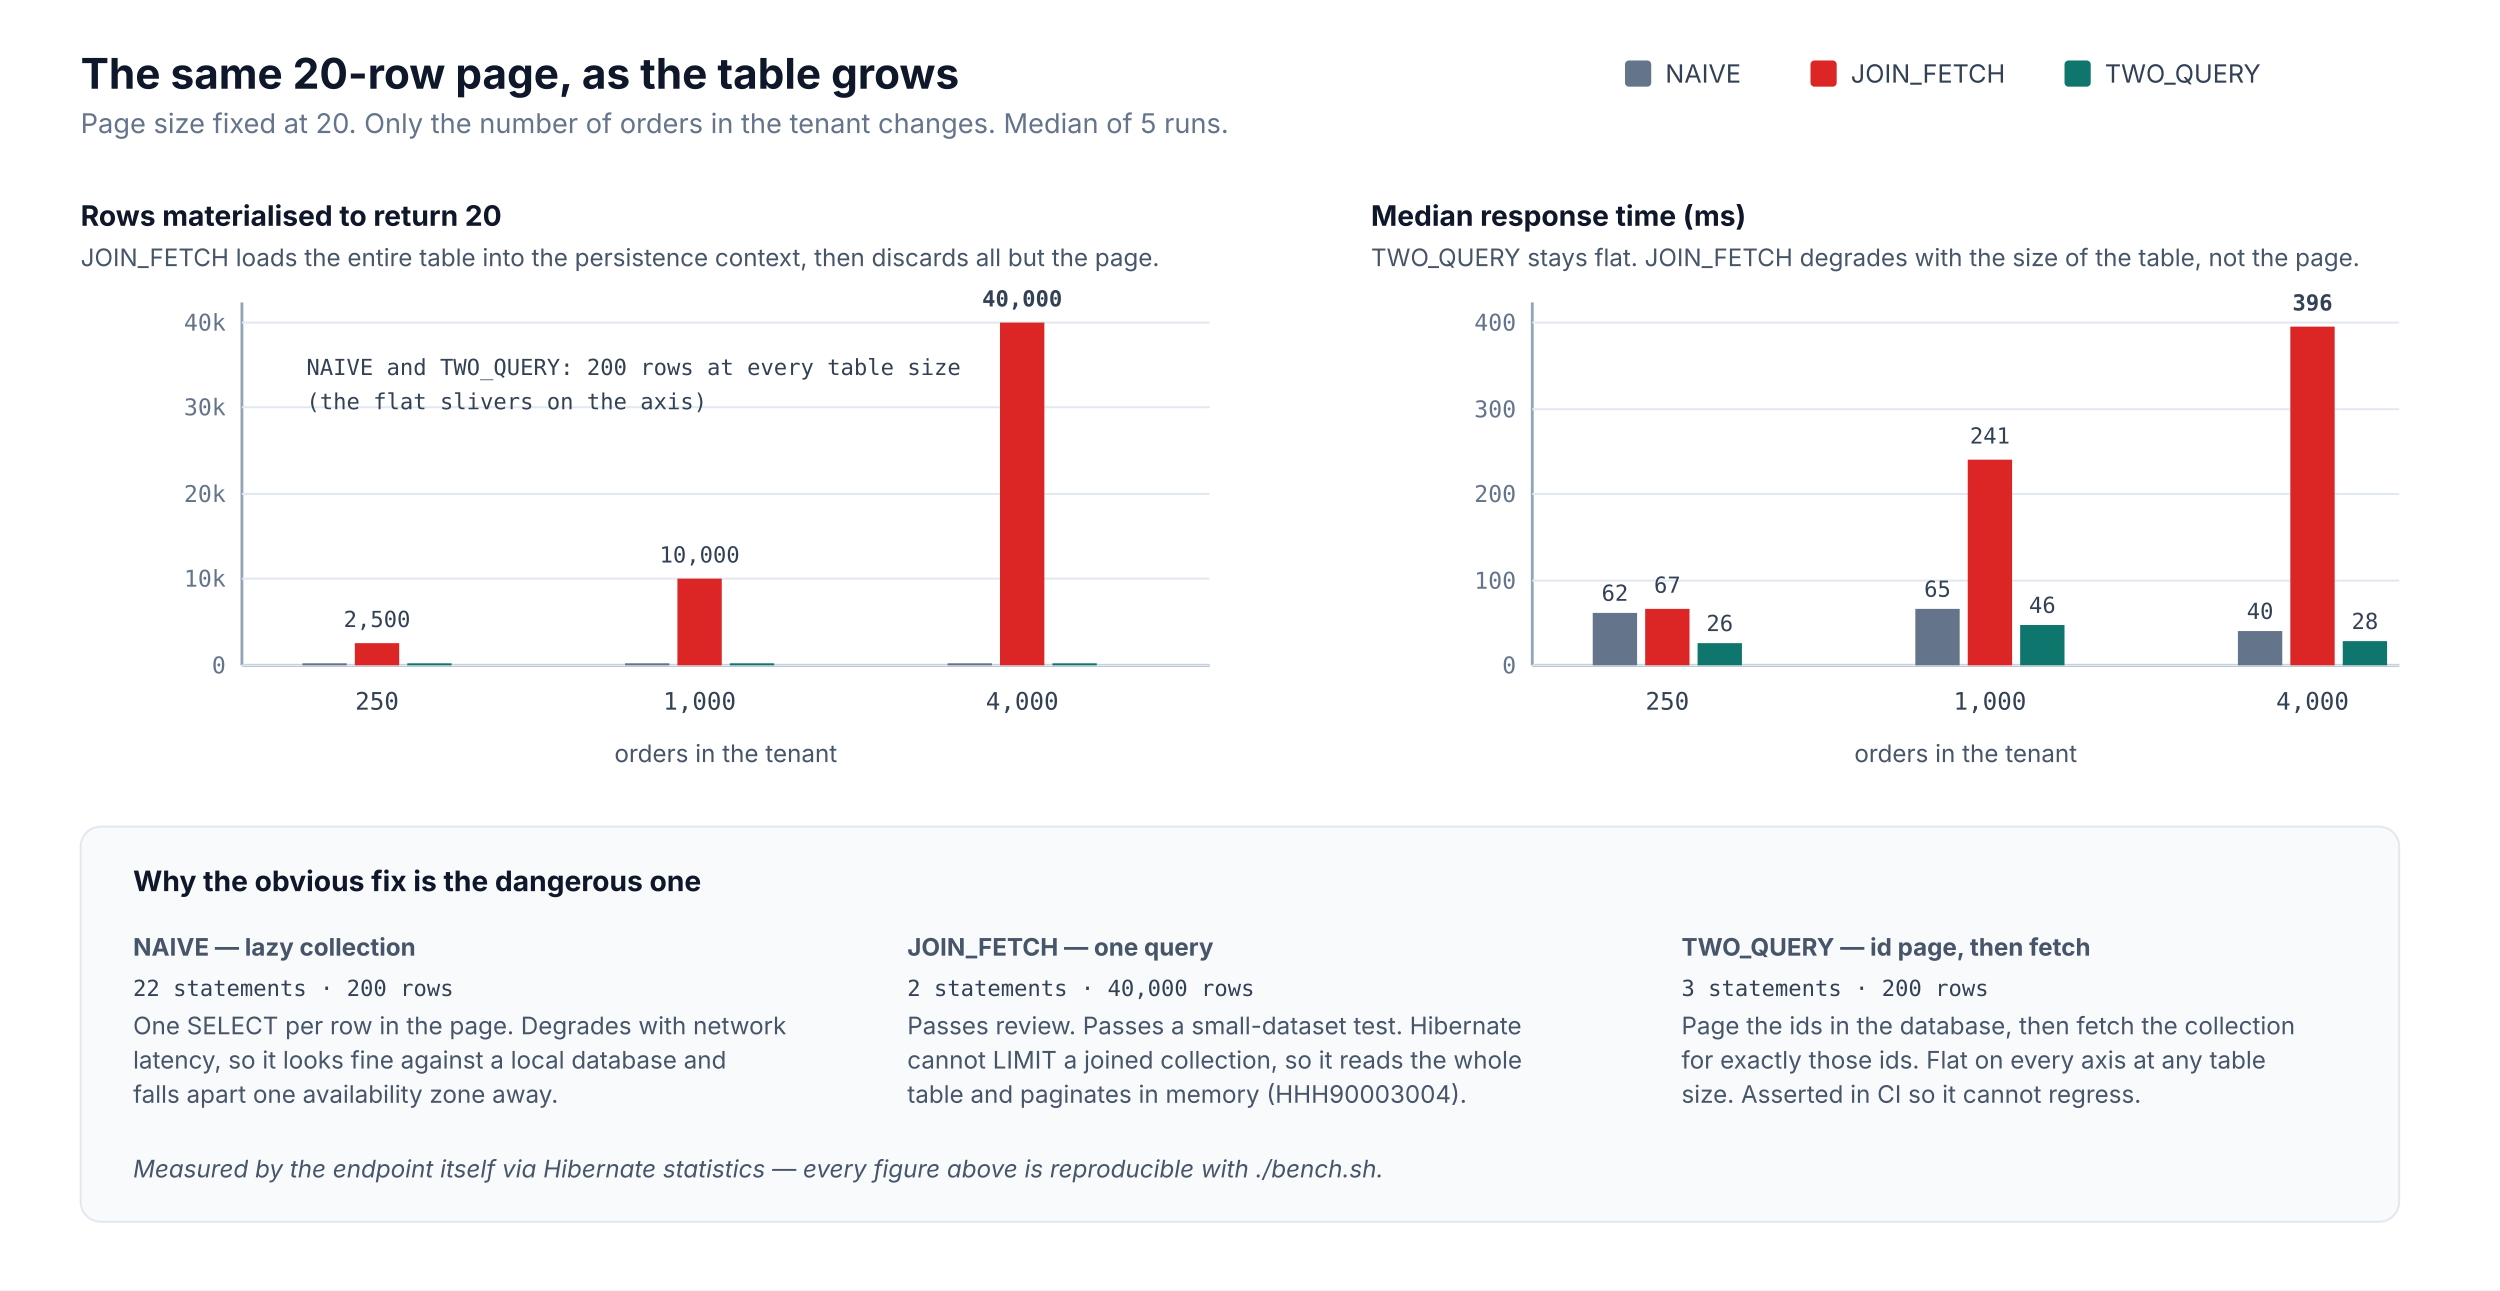
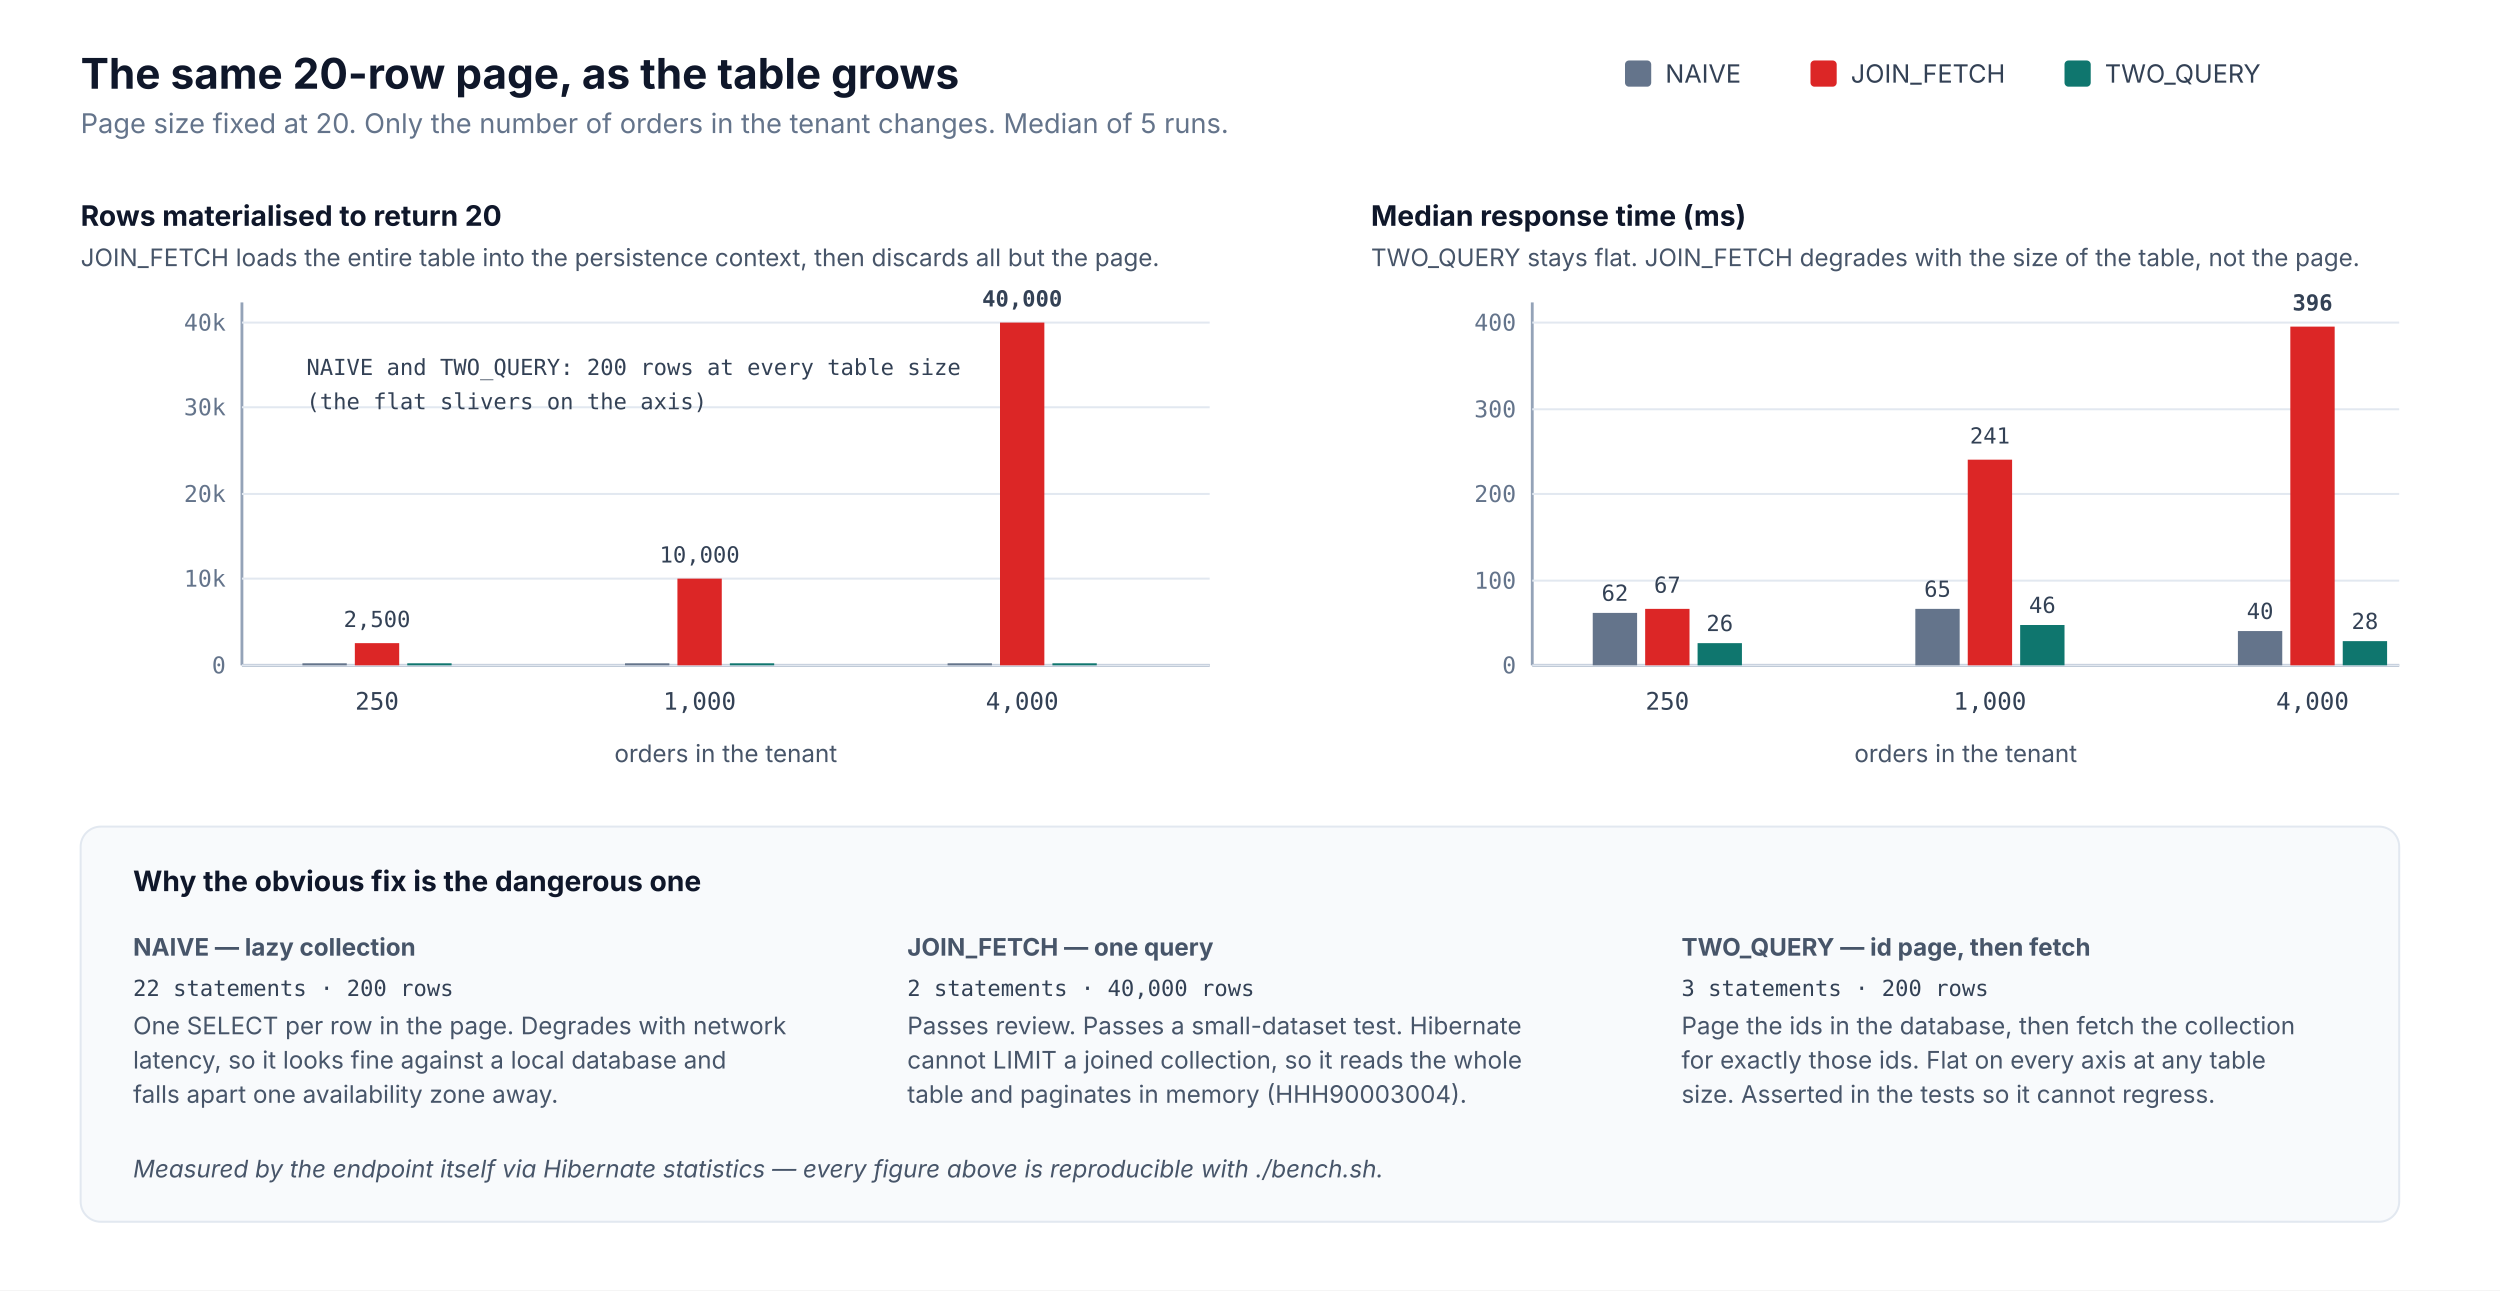
<svg xmlns="http://www.w3.org/2000/svg" width="1240" height="640" viewBox="0 0 1240 640" font-family="Inter, 'Segoe UI', Helvetica, Arial, sans-serif">
  <style>
    .hdr    { font-size: 21px; font-weight: 700; fill: #0f172a; }
    .hdrsub { font-size: 13.5px; fill: #64748b; }
    .axis   { stroke: #e2e8f0; stroke-width: 1; }
    .axisL  { stroke: #94a3b8; stroke-width: 1.4; }
    .tick   { font-size: 11.5px; fill: #64748b; font-family: 'JetBrains Mono', Menlo, Consolas, monospace; }
    .xlab   { font-size: 12px; fill: #334155; font-family: 'JetBrains Mono', Menlo, Consolas, monospace; }
    .panel  { font-size: 14px; font-weight: 650; fill: #0f172a; }
    .note   { font-size: 12px; fill: #475569; }
    .val    { font-size: 11px; fill: #334155; font-family: 'JetBrains Mono', Menlo, Consolas, monospace; }
    .lgd    { font-size: 12.5px; fill: #334155; }
  </style>
  <rect width="1240" height="640" fill="#ffffff" />
  <text x="40" y="44" class="hdr">The same 20-row page, as the table grows</text>
  <text x="40" y="66" class="hdrsub">Page size fixed at 20. Only the number of orders in the tenant changes. Median of 5 runs.</text>
  <rect x="806" y="30" width="13" height="13" fill="#64748b" rx="2" />
  <text x="826" y="41" class="lgd">NAIVE</text>
  <rect x="898" y="30" width="13" height="13" fill="#dc2626" rx="2" />
  <text x="918" y="41" class="lgd">JOIN_FETCH</text>
  <rect x="1024" y="30" width="13" height="13" fill="#0f766e" rx="2" />
  <text x="1044" y="41" class="lgd">TWO_QUERY</text>
  <text x="40" y="112" class="panel">Rows materialised to return 20</text>
  <text x="40" y="132" class="note">JOIN_FETCH loads the entire table into the persistence context, then discards all but the page.</text>
  <line x1="120" y1="150" x2="120" y2="330" class="axisL" />
  <line x1="120" y1="330" x2="600" y2="330" class="axisL" />
  <line x1="120" y1="330" x2="600" y2="330" class="axis" />
  <line x1="120" y1="287" x2="600" y2="287" class="axis" />
  <line x1="120" y1="245" x2="600" y2="245" class="axis" />
  <line x1="120" y1="202" x2="600" y2="202" class="axis" />
  <line x1="120" y1="160" x2="600" y2="160" class="axis" />
  <text x="112" y="334" class="tick" text-anchor="end">0</text>
  <text x="112" y="291" class="tick" text-anchor="end">10k</text>
  <text x="112" y="249" class="tick" text-anchor="end">20k</text>
  <text x="112" y="206" class="tick" text-anchor="end">30k</text>
  <text x="112" y="164" class="tick" text-anchor="end">40k</text>
  <rect x="150" y="329" width="22" height="1" fill="#64748b" />
  <rect x="176" y="319" width="22" height="11" fill="#dc2626" />
  <rect x="202" y="329" width="22" height="1" fill="#0f766e" />
  <text x="187" y="311" class="val" text-anchor="middle">2,500</text>
  <text x="187" y="352" class="xlab" text-anchor="middle">250</text>
  <rect x="310" y="329" width="22" height="1" fill="#64748b" />
  <rect x="336" y="287" width="22" height="43" fill="#dc2626" />
  <rect x="362" y="329" width="22" height="1" fill="#0f766e" />
  <text x="347" y="279" class="val" text-anchor="middle">10,000</text>
  <text x="347" y="352" class="xlab" text-anchor="middle">1,000</text>
  <rect x="470" y="329" width="22" height="1" fill="#64748b" />
  <rect x="496" y="160" width="22" height="170" fill="#dc2626" />
  <rect x="522" y="329" width="22" height="1" fill="#0f766e" />
  <text x="507" y="152" class="val" text-anchor="middle" font-weight="700" fill="#dc2626">40,000</text>
  <text x="507" y="352" class="xlab" text-anchor="middle">4,000</text>
  <text x="360" y="378" class="note" text-anchor="middle">orders in the tenant</text>
  <text x="152" y="186" class="val" fill="#64748b">NAIVE and TWO_QUERY: 200 rows at every table size</text>
  <text x="152" y="203" class="val" fill="#64748b">(the flat slivers on the axis)</text>
  <text x="680" y="112" class="panel">Median response time (ms)</text>
  <text x="680" y="132" class="note">TWO_QUERY stays flat. JOIN_FETCH degrades with the size of the table, not the page.</text>
  <line x1="760" y1="150" x2="760" y2="330" class="axisL" />
  <line x1="760" y1="330" x2="1190" y2="330" class="axisL" />
  <line x1="760" y1="330" x2="1190" y2="330" class="axis" />
  <line x1="760" y1="288" x2="1190" y2="288" class="axis" />
  <line x1="760" y1="245" x2="1190" y2="245" class="axis" />
  <line x1="760" y1="203" x2="1190" y2="203" class="axis" />
  <line x1="760" y1="160" x2="1190" y2="160" class="axis" />
  <text x="752" y="334" class="tick" text-anchor="end">0</text>
  <text x="752" y="292" class="tick" text-anchor="end">100</text>
  <text x="752" y="249" class="tick" text-anchor="end">200</text>
  <text x="752" y="207" class="tick" text-anchor="end">300</text>
  <text x="752" y="164" class="tick" text-anchor="end">400</text>
  <rect x="790" y="304" width="22" height="26" fill="#64748b" />
  <rect x="816" y="302" width="22" height="28" fill="#dc2626" />
  <rect x="842" y="319" width="22" height="11" fill="#0f766e" />
  <text x="827" y="352" class="xlab" text-anchor="middle">250</text>
  <text x="801" y="298" class="val" text-anchor="middle">62</text>
  <text x="827" y="294" class="val" text-anchor="middle">67</text>
  <text x="853" y="313" class="val" text-anchor="middle">26</text>
  <rect x="950" y="302" width="22" height="28" fill="#64748b" />
  <rect x="976" y="228" width="22" height="102" fill="#dc2626" />
  <rect x="1002" y="310" width="22" height="20" fill="#0f766e" />
  <text x="987" y="352" class="xlab" text-anchor="middle">1,000</text>
  <text x="961" y="296" class="val" text-anchor="middle">65</text>
  <text x="987" y="220" class="val" text-anchor="middle">241</text>
  <text x="1013" y="304" class="val" text-anchor="middle">46</text>
  <rect x="1110" y="313" width="22" height="17" fill="#64748b" />
  <rect x="1136" y="162" width="22" height="168" fill="#dc2626" />
  <rect x="1162" y="318" width="22" height="12" fill="#0f766e" />
  <text x="1147" y="352" class="xlab" text-anchor="middle">4,000</text>
  <text x="1121" y="307" class="val" text-anchor="middle">40</text>
  <text x="1147" y="154" class="val" text-anchor="middle" font-weight="700" fill="#dc2626">396</text>
  <text x="1173" y="312" class="val" text-anchor="middle">28</text>
  <text x="975" y="378" class="note" text-anchor="middle">orders in the tenant</text>
  <rect x="40" y="410" width="1150" height="196" fill="#f8fafc" stroke="#e2e8f0" stroke-width="1" rx="10" />
  <text x="66" y="442" class="panel">Why the obvious fix is the dangerous one</text>
  <text x="66" y="474" class="note" font-weight="650" fill="#64748b">NAIVE — lazy collection</text>
  <text x="66" y="494" class="val">22 statements · 200 rows</text>
  <text x="66" y="513" class="note">One SELECT per row in the page. Degrades with network</text>
  <text x="66" y="530" class="note">latency, so it looks fine against a local database and</text>
  <text x="66" y="547" class="note">falls apart one availability zone away.</text>
  <text x="450" y="474" class="note" font-weight="650" fill="#dc2626">JOIN_FETCH — one query</text>
  <text x="450" y="494" class="val">2 statements · 40,000 rows</text>
  <text x="450" y="513" class="note">Passes review. Passes a small-dataset test. Hibernate</text>
  <text x="450" y="530" class="note">cannot LIMIT a joined collection, so it reads the whole</text>
  <text x="450" y="547" class="note">table and paginates in memory (HHH90003004).</text>
  <text x="834" y="474" class="note" font-weight="650" fill="#0f766e">TWO_QUERY — id page, then fetch</text>
  <text x="834" y="494" class="val">3 statements · 200 rows</text>
  <text x="834" y="513" class="note">Page the ids in the database, then fetch the collection</text>
  <text x="834" y="530" class="note">for exactly those ids. Flat on every axis at any table</text>
-   <text x="834" y="547" class="note">size. Asserted in CI so it cannot regress.</text>
+   <text x="834" y="547" class="note">size. Asserted in the tests so it cannot regress.</text>
  <text x="66" y="584" class="note" font-style="italic">Measured by the endpoint itself via Hibernate statistics — every figure above is reproducible with ./bench.sh.</text>
</svg>
